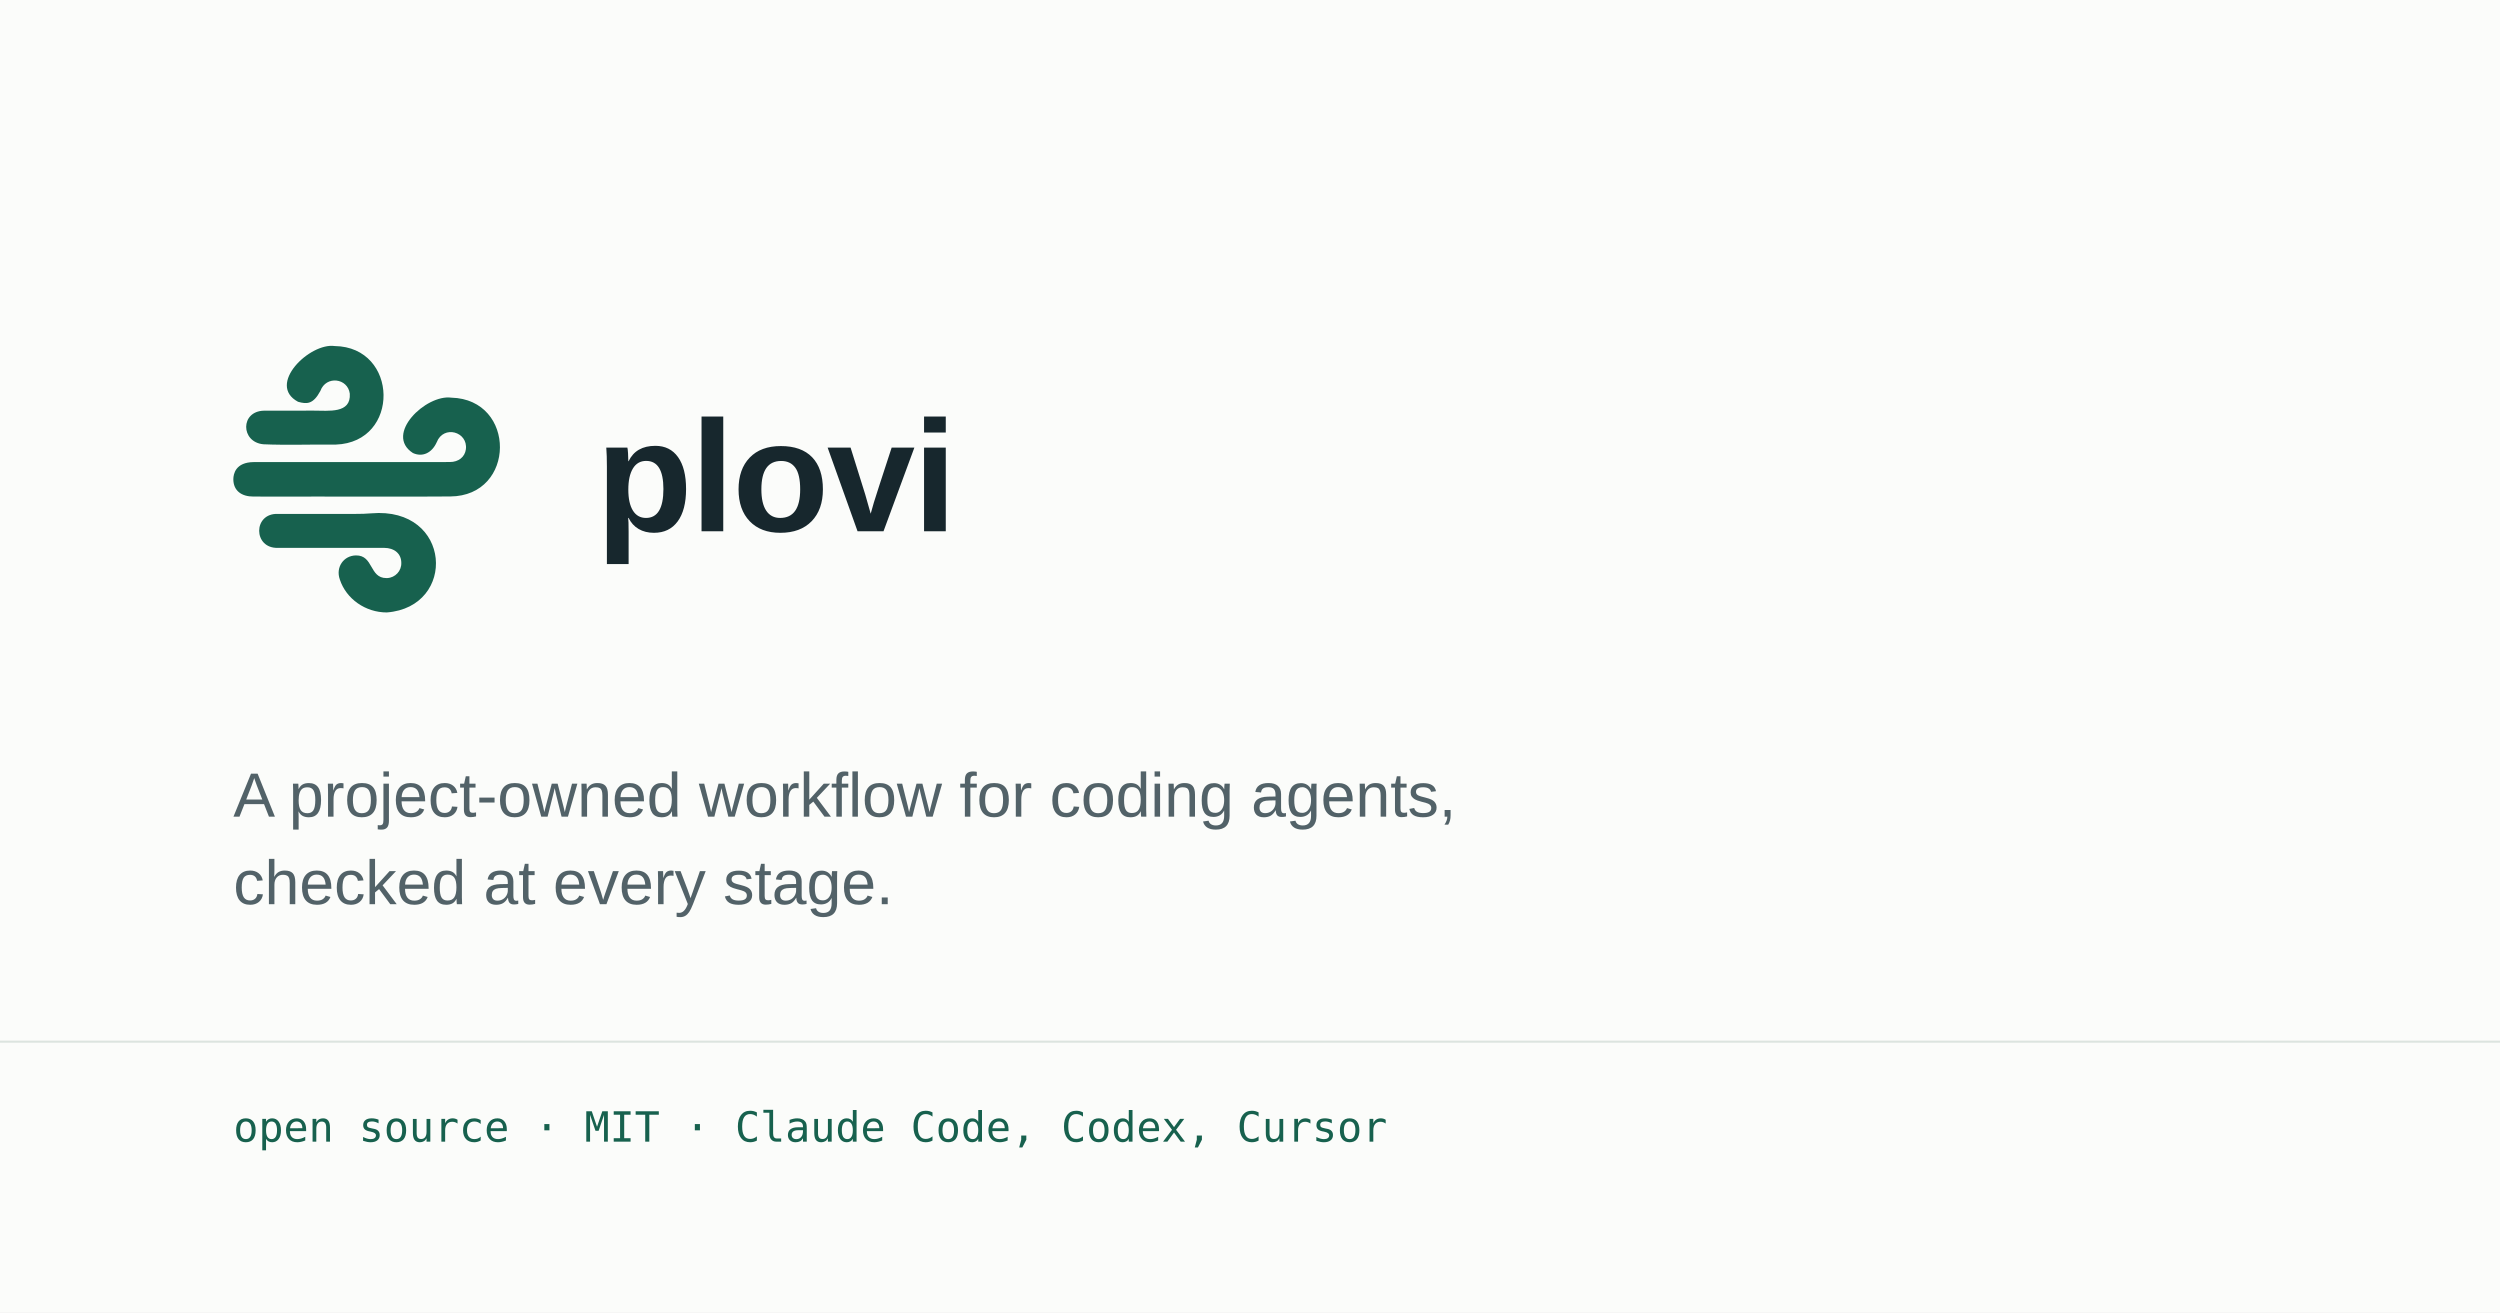
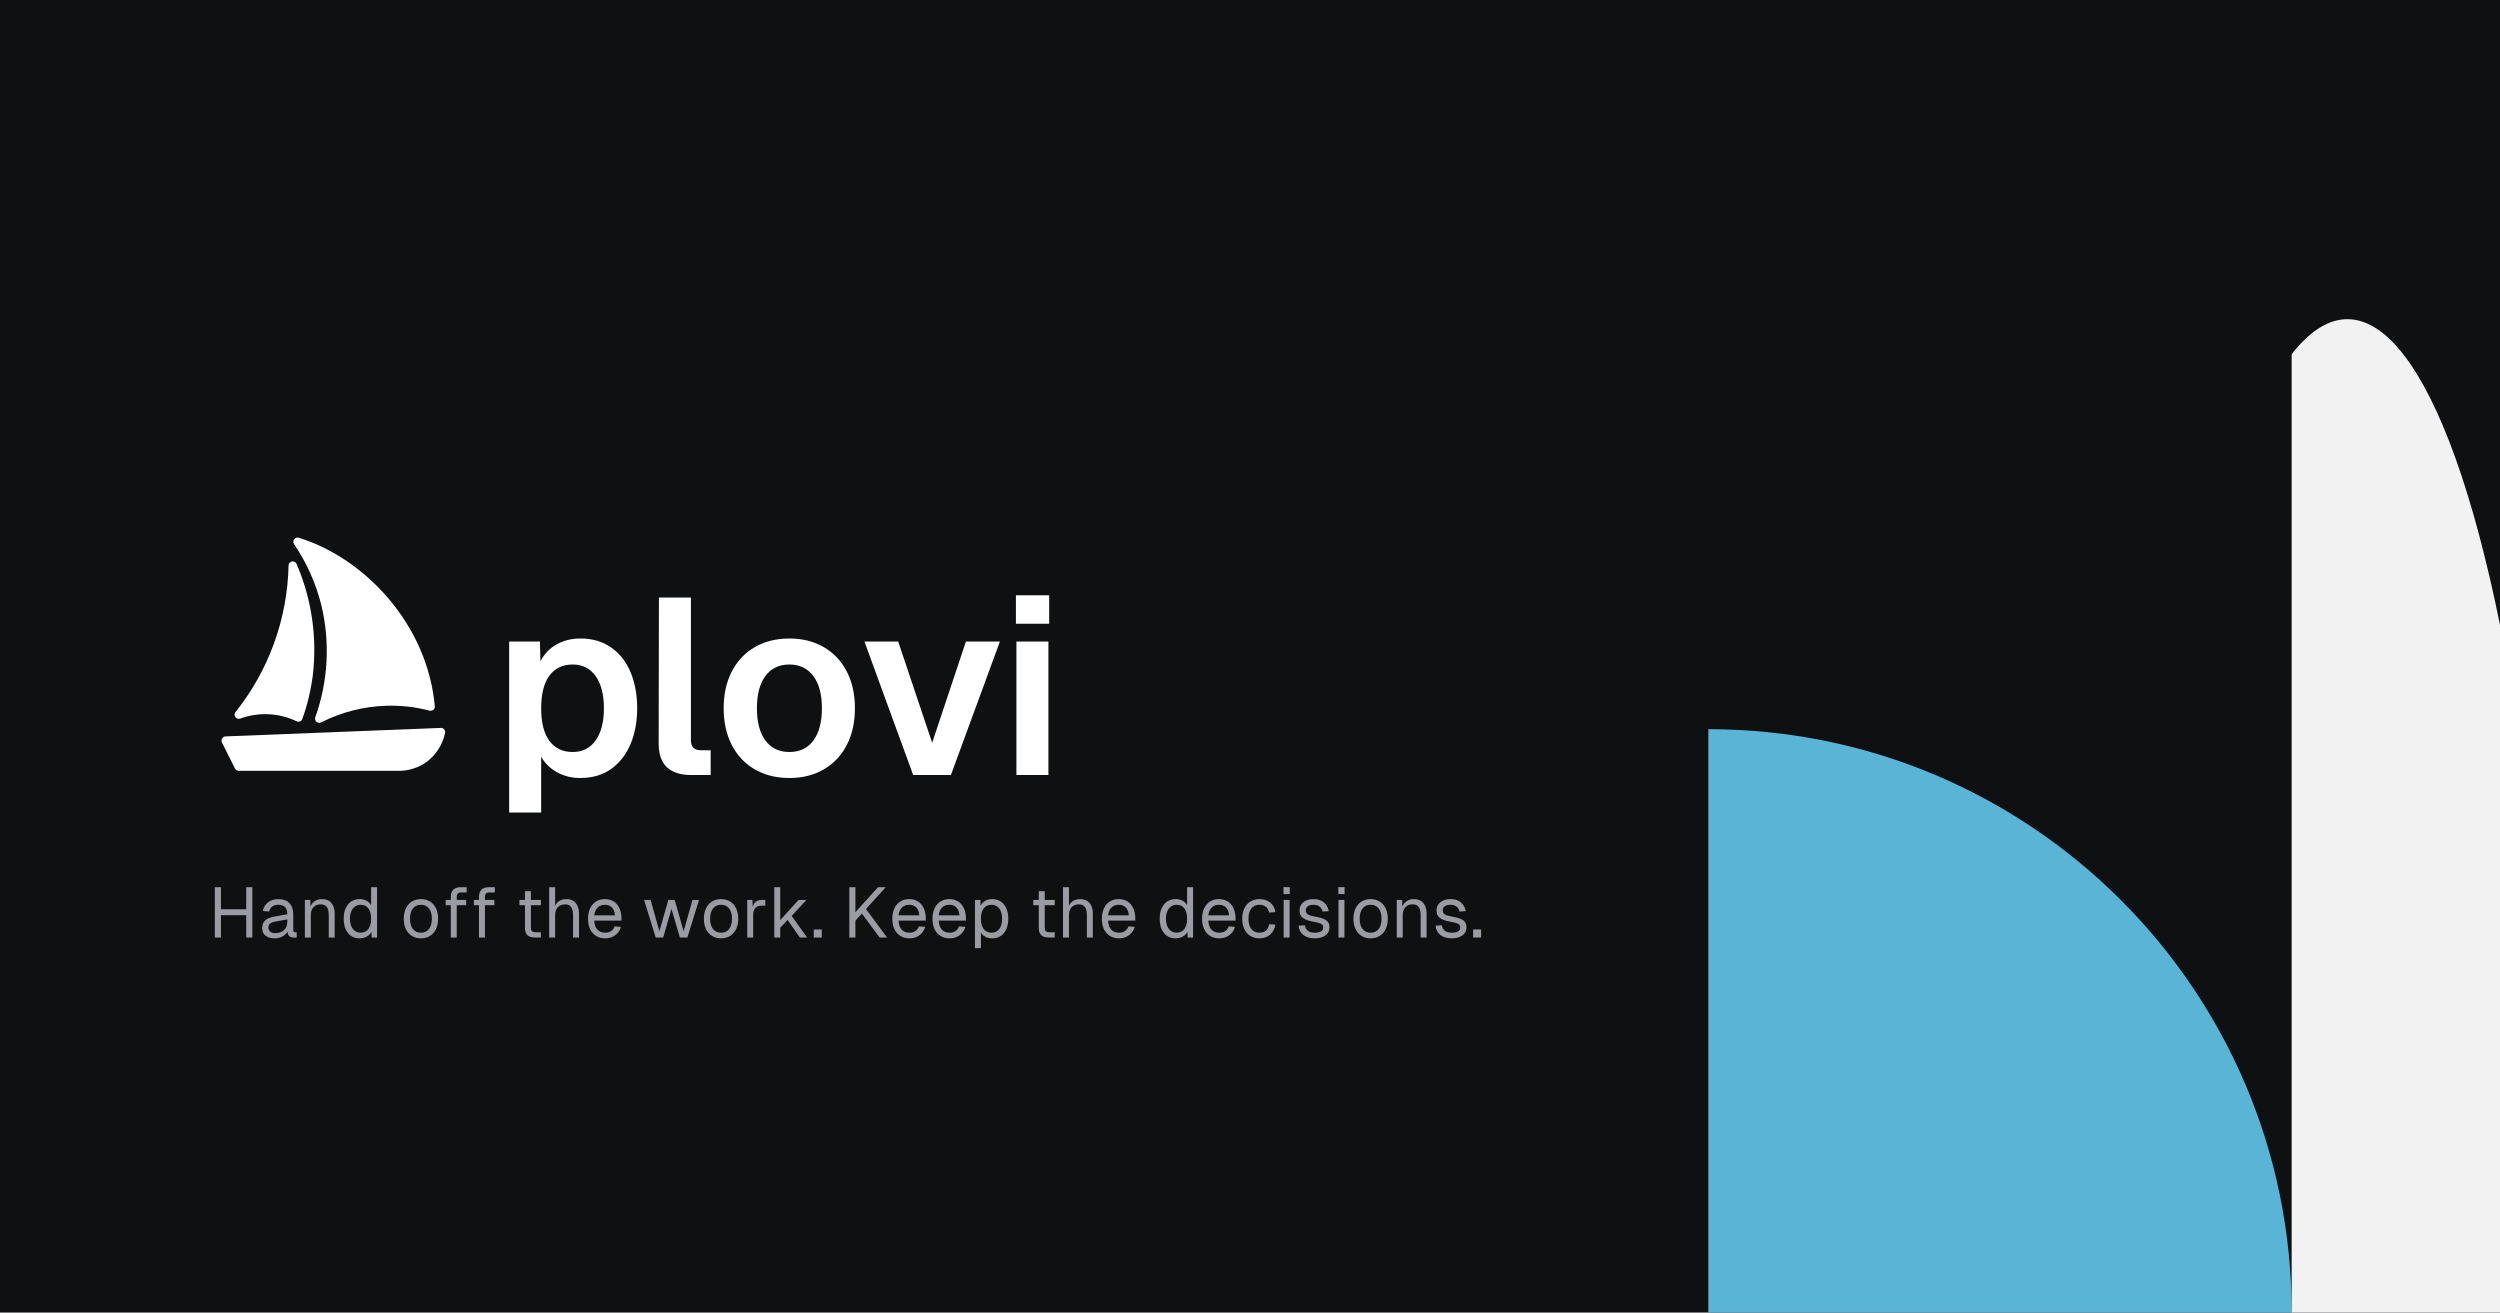
- <svg xmlns="http://www.w3.org/2000/svg" width="1200" height="630" viewBox="0 0 1200 630">
-   <rect width="1200" height="630" fill="#fbfcfa" />
-   <path d="M0 500H1200" stroke="#dce4df" />
-   <svg x="112" y="166" width="128" height="128" viewBox="0 0 512 512" fill="none">
-     <path fill="#17614E" d="M418.4 99.503C369.9 92.903 289.1 170.003 344.8 205.803C363.3 214.303 381.3 205.603 390.5 185.103C403.6 151.503 450.7 164.803 446.5 198.603C444.5 213.503 432.4 223.103 415.6 223.103C353.6 223.203 291.6 223.203 229.7 223.203C225.1 223.203 43.4 223.103 39.2 223.203C4.1 223.503 0.1 246.203 0 256.003C0 278.303 15.9 289.503 38.8 289.403C71.1 289.603 129.8 289.303 162.9 289.403C244.7 289.203 336.8 289.903 416.5 289.203C542.9 288.403 543.8 102.703 418.4 99.503Z" />
-     <path fill="#17614E" d="M264.9 321.603C255 322.503 245.1 322.703 235.1 322.703C186.5 322.703 132.9 322.703 85.9 322.703C37.3 320.603 37.7 389.803 86 387.903H213.3H289.5C309.3 387.903 322.3 399.103 322.5 416.303C323.2 432.003 311 445.203 295.4 445.903C294.9 445.903 294.4 445.903 293.8 445.903C261 446.003 269.3 401.903 235.4 402.403C211.9 402.703 196 425.003 204.5 448.703C216.7 485.903 253.7 511.903 294.6 511.903C429.9 501.603 419.7 308.303 264.9 321.603Z" />
-     <path fill="#17614E" d="M194.6 0.403C146.6 -6.397 63.2 74.603 124.2 107.403C141.2 112.203 153.3 112.403 167.1 86.603C178.1 56.503 219.7 61.903 223.6 91.803C226.2 130.603 182.8 124.303 154.2 124.403C124.1 124.403 86.6 124.303 58.7 124.503C13.1 125.603 13.9 184.803 57.6 189.003C102.3 191.003 151.5 189.103 196.8 189.603C320.9 185.303 317.7 2.203 194.6 0.403Z" />
-   </svg>
-   <text x="286" y="255" fill="#17272d" font-family="IBM Plex Sans, Arial, sans-serif" font-size="76" font-weight="600" letter-spacing="-1">plovi</text>
-   <text x="112" y="392" fill="#526268" font-family="IBM Plex Sans, Arial, sans-serif" font-size="30">A project-owned workflow for coding agents,</text>
-   <text x="112" y="434" fill="#526268" font-family="IBM Plex Sans, Arial, sans-serif" font-size="30">checked at every stage.</text>
-   <text x="112" y="548" fill="#17614e" font-family="IBM Plex Mono, monospace" font-size="20">open source · MIT · Claude Code, Codex, Cursor</text>
+ <svg xmlns="http://www.w3.org/2000/svg" viewBox="0 0 1200 630" width="1200" height="630">
+   <defs>
+     <clipPath id="c">
+       <rect width="1200" height="630" />
+     </clipPath>
+   </defs>
+   <g clip-path="url(#c)">
+     <rect width="1200" height="630" fill="#0f1012" />
+     <path d="M820 630 V350 A280 280 0 0 1 1100 630 Z" fill="#5ab4d6" />
+     <path d="M1100 630 V170 A100 460 0 0 1 1200 300 V630 Z" fill="#f2f2f3" />
+     <g transform="translate(96 250) scale(2.0)" fill="#ffffff">
+       <path d="M9.626 47.47a17.46 17.46 0 0 1 13.568.64.98.98 0 0 0 .81.02.96.96 0 0 0 .56-.59 49.5 49.5 0 0 0 2.51-10.479 52.06 52.06 0 0 0-3.9-26.736 1.006 1.006 0 0 0-1.92.37A58.3 58.3 0 0 1 8.506 45.91a1.004 1.004 0 0 0 1.12 1.56M58.599 50.05a1 1 0 0 0-.8-.35L6.126 51.738a1.01 1.01 0 0 0-.82.49 1 1 0 0 0-.04.96l3.13 6.259a1 1 0 0 0 .9.55H48.12a11.45 11.45 0 0 0 6.26-2.13 11.6 11.6 0 0 0 4.439-6.969 1.01 1.01 0 0 0-.22-.85" />
+       <path d="M29.133 20.284a47.12 47.12 0 0 1-1.47 26.876 1.009 1.009 0 0 0 1.4 1.22 37 37 0 0 1 15.698-4 36.5 36.5 0 0 1 10.338 1.18 1.01 1.01 0 0 0 1.25-1.07C54.629 25.07 39.807 9.046 23.703 4.056a1.006 1.006 0 0 0-1.14 1.51 45.8 45.8 0 0 1 6.57 14.718" />
+     </g>
+     <path fill="#ffffff" d="M244.4 307.92H259.16L259.4 317.4Q262.16 312.12 267.2 309.3Q272.24 306.48 278.6 306.48Q287.36 306.48 293.54 310.92Q299.72 315.36 302.78 322.92Q305.84 330.48 305.84 339.96Q305.84 349.44 302.72 357.0Q299.6 364.56 293.48 369.0Q287.36 373.44 278.48 373.44Q272.36 373.44 267.38 370.68Q262.4 367.92 259.76 363.24V390.0H244.4ZM289.88 339.96Q289.88 330.12 285.92 324.54Q281.96 318.96 274.88 318.96Q267.68 318.96 263.72 324.3Q259.76 329.64 259.76 339.96Q259.76 350.28 263.72 355.62Q267.68 360.96 274.88 360.96Q281.96 360.96 285.92 355.38Q289.88 349.8 289.88 339.96ZM316.16 356.88 316.28 286.8H331.64V355.32Q331.64 360.12 336.44 360.12H341.12V372.0H331.64Q324.2 372.0 320.18 368.34Q316.16 364.68 316.16 356.88ZM347.36 339.96Q347.36 329.88 351.26 322.32Q355.16 314.76 362.3 310.62Q369.44 306.48 378.92 306.48Q388.28 306.48 395.42 310.62Q402.56 314.76 406.46 322.32Q410.36 329.88 410.36 339.96Q410.36 350.04 406.46 357.6Q402.56 365.16 395.42 369.3Q388.28 373.44 378.92 373.44Q369.44 373.44 362.3 369.3Q355.16 365.16 351.26 357.6Q347.36 350.04 347.36 339.96ZM394.52 339.96Q394.52 330.0 390.38 324.48Q386.24 318.96 378.92 318.96Q371.48 318.96 367.4 324.48Q363.32 330.0 363.32 339.96Q363.32 349.92 367.4 355.44Q371.48 360.96 378.92 360.96Q386.36 360.96 390.44 355.44Q394.52 349.92 394.52 339.96ZM414.92 307.92H431.12L447.44 356.52L463.64 307.92H479.96L456.44 372.0H438.32ZM487.88 307.92H503.24V372.0H487.88ZM487.64 285.72H503.6V299.4H487.64Z" />
+     <path fill="#9a9ca3" d="M103.128 425.86H106.052V436.434H118.19V425.86H121.114V450.0H118.19V439.29H106.052V450.0H103.128ZM125.84 445.512Q125.84 443.2 127.2 441.874Q128.56 440.548 131.518 440.004L137.91 438.814Q137.91 434.292 133.626 434.292Q130.022 434.292 129.172 437.522L126.146 437.284Q126.656 434.666 128.645 433.119Q130.634 431.572 133.626 431.572Q137.06 431.572 138.913 433.51Q140.766 435.448 140.766 438.916V446.362Q140.766 446.974 140.987 447.229Q141.208 447.484 141.718 447.484H142.432V450.0Q142.024 450.068 141.344 450.068Q139.712 450.068 138.913 449.388Q138.114 448.708 137.944 447.212Q137.264 448.606 135.581 449.507Q133.898 450.408 131.926 450.408Q129.104 450.408 127.472 449.116Q125.84 447.824 125.84 445.512ZM137.91 442.588V441.296L132.062 442.384Q130.294 442.69 129.563 443.387Q128.832 444.084 128.832 445.24Q128.832 446.498 129.716 447.195Q130.6 447.892 132.198 447.892Q134.85 447.892 136.38 446.396Q137.91 444.9 137.91 442.588ZM146.342 431.98H148.96L149.028 435.21Q149.708 433.408 151.17 432.49Q152.632 431.572 154.57 431.572Q157.528 431.572 159.092 433.476Q160.656 435.38 160.656 438.406V450.0H157.8V439.222Q157.8 436.672 156.882 435.38Q155.964 434.088 153.958 434.088Q151.816 434.088 150.507 435.431Q149.198 436.774 149.198 439.222V450.0H146.342ZM164.974 440.99Q164.974 438.134 165.892 436.009Q166.81 433.884 168.544 432.728Q170.278 431.572 172.59 431.572Q174.426 431.572 175.905 432.354Q177.384 433.136 178.132 434.496V425.86H180.988V450.0H178.404L178.302 447.28Q177.554 448.742 176.024 449.575Q174.494 450.408 172.59 450.408Q170.278 450.408 168.544 449.252Q166.81 448.096 165.892 445.971Q164.974 443.846 164.974 440.99ZM178.132 440.99Q178.132 437.828 176.84 436.06Q175.548 434.292 173.168 434.292Q170.788 434.292 169.377 436.077Q167.966 437.862 167.966 440.99Q167.966 444.084 169.377 445.886Q170.788 447.688 173.168 447.688Q175.548 447.688 176.84 445.903Q178.132 444.118 178.132 440.99ZM193.806 440.99Q193.806 438.134 194.826 436.009Q195.846 433.884 197.716 432.728Q199.586 431.572 202.068 431.572Q204.516 431.572 206.386 432.728Q208.256 433.884 209.276 436.009Q210.296 438.134 210.296 440.99Q210.296 443.846 209.276 445.971Q208.256 448.096 206.386 449.252Q204.516 450.408 202.068 450.408Q199.586 450.408 197.716 449.252Q195.846 448.096 194.826 445.971Q193.806 443.846 193.806 440.99ZM207.304 440.99Q207.304 437.862 205.927 436.077Q204.55 434.292 202.068 434.292Q199.586 434.292 198.192 436.06Q196.798 437.828 196.798 440.99Q196.798 444.152 198.192 445.92Q199.586 447.688 202.068 447.688Q204.55 447.688 205.927 445.903Q207.304 444.118 207.304 440.99ZM221.142 425.86H223.998V428.376H221.346Q220.292 428.376 219.765 428.937Q219.238 429.498 219.238 430.552V431.98H223.76V434.496H219.238V450.0H216.382V434.496H213.934V431.98H216.382V430.348Q216.382 428.274 217.572 427.067Q218.762 425.86 221.142 425.86ZM234.674 425.86H237.53V428.376H234.878Q233.824 428.376 233.297 428.937Q232.77 429.498 232.77 430.552V431.98H237.292V434.496H232.77V450.0H229.914V434.496H227.466V431.98H229.914V430.348Q229.914 428.274 231.104 427.067Q232.294 425.86 234.674 425.86ZM251.98 445.376V434.496H249.328V431.98H251.98V427.764H254.836V431.98H259.63V434.496H254.836V445.308Q254.836 446.498 255.363 446.991Q255.89 447.484 257.046 447.484H259.63V450.0H256.774Q254.326 450.0 253.153 448.878Q251.98 447.756 251.98 445.376ZM263.608 425.86H266.464V434.802Q267.144 433.204 268.555 432.388Q269.966 431.572 271.904 431.572Q274.76 431.572 276.341 433.442Q277.922 435.312 277.922 438.406V450.0H275.066V439.222Q275.066 434.088 271.292 434.088Q269.048 434.088 267.756 435.448Q266.464 436.808 266.464 439.256V450.0H263.608ZM282.24 440.99Q282.24 438.168 283.243 436.026Q284.246 433.884 286.082 432.728Q287.918 431.572 290.366 431.572Q292.712 431.572 294.514 432.677Q296.316 433.782 297.319 435.924Q298.322 438.066 298.322 441.024V441.874H285.232Q285.368 444.73 286.745 446.209Q288.122 447.688 290.502 447.688Q292.236 447.688 293.375 446.889Q294.514 446.09 294.99 444.662L298.05 444.9Q297.336 447.382 295.313 448.895Q293.29 450.408 290.502 450.408Q287.986 450.408 286.116 449.252Q284.246 448.096 283.243 445.971Q282.24 443.846 282.24 440.99ZM290.366 434.292Q288.258 434.292 286.915 435.584Q285.572 436.876 285.232 439.358H295.194Q294.99 436.842 293.715 435.567Q292.44 434.292 290.366 434.292ZM309.168 431.98H312.296L316.512 447.008L320.796 431.98H323.856L328.14 447.008L332.39 431.98H335.518L329.942 450.0H326.338L322.326 436.298L318.314 450.0H314.744ZM337.864 440.99Q337.864 438.134 338.884 436.009Q339.904 433.884 341.774 432.728Q343.644 431.572 346.126 431.572Q348.574 431.572 350.444 432.728Q352.314 433.884 353.334 436.009Q354.354 438.134 354.354 440.99Q354.354 443.846 353.334 445.971Q352.314 448.096 350.444 449.252Q348.574 450.408 346.126 450.408Q343.644 450.408 341.774 449.252Q339.904 448.096 338.884 445.971Q337.864 443.846 337.864 440.99ZM351.362 440.99Q351.362 437.862 349.985 436.077Q348.608 434.292 346.126 434.292Q343.644 434.292 342.25 436.06Q340.856 437.828 340.856 440.99Q340.856 444.152 342.25 445.92Q343.644 447.688 346.126 447.688Q348.608 447.688 349.985 445.903Q351.362 444.118 351.362 440.99ZM358.672 431.98H361.188L361.29 435.312Q362.242 431.98 365.574 431.98H367.342V434.7H365.608Q361.528 434.7 361.528 439.12V450.0H358.672ZM371.66 425.86H374.516V441.67L383.288 431.98H387.096L379.99 439.63L387.402 450.0H383.934L378.052 441.568L374.516 445.308V450.0H371.66ZM390.598 446.158H394.44V450.0H390.598ZM407.666 425.86H410.59V437.862L421.436 425.86H425.142L415.69 436.332L425.788 450.0H422.218L413.718 438.508L410.59 441.942V450.0H407.666ZM428.304 440.99Q428.304 438.168 429.307 436.026Q430.31 433.884 432.146 432.728Q433.982 431.572 436.43 431.572Q438.776 431.572 440.578 432.677Q442.38 433.782 443.383 435.924Q444.386 438.066 444.386 441.024V441.874H431.296Q431.432 444.73 432.809 446.209Q434.186 447.688 436.566 447.688Q438.3 447.688 439.439 446.889Q440.578 446.09 441.054 444.662L444.114 444.9Q443.4 447.382 441.377 448.895Q439.354 450.408 436.566 450.408Q434.05 450.408 432.18 449.252Q430.31 448.096 429.307 445.971Q428.304 443.846 428.304 440.99ZM436.43 434.292Q434.322 434.292 432.979 435.584Q431.636 436.876 431.296 439.358H441.258Q441.054 436.842 439.779 435.567Q438.504 434.292 436.43 434.292ZM447.582 440.99Q447.582 438.168 448.585 436.026Q449.588 433.884 451.424 432.728Q453.26 431.572 455.708 431.572Q458.054 431.572 459.856 432.677Q461.658 433.782 462.661 435.924Q463.664 438.066 463.664 441.024V441.874H450.574Q450.71 444.73 452.087 446.209Q453.464 447.688 455.844 447.688Q457.578 447.688 458.717 446.889Q459.856 446.09 460.332 444.662L463.392 444.9Q462.678 447.382 460.655 448.895Q458.632 450.408 455.844 450.408Q453.328 450.408 451.458 449.252Q449.588 448.096 448.585 445.971Q447.582 443.846 447.582 440.99ZM455.708 434.292Q453.6 434.292 452.257 435.584Q450.914 436.876 450.574 439.358H460.536Q460.332 436.842 459.057 435.567Q457.782 434.292 455.708 434.292ZM467.982 431.98H470.634L470.668 434.734Q471.484 433.204 472.912 432.388Q474.34 431.572 476.21 431.572Q478.794 431.572 480.545 432.847Q482.296 434.122 483.146 436.264Q483.996 438.406 483.996 440.99Q483.996 443.574 483.146 445.716Q482.296 447.858 480.545 449.133Q478.794 450.408 476.21 450.408Q474.442 450.408 472.997 449.66Q471.552 448.912 470.838 447.62V455.1H467.982ZM481.004 440.99Q481.004 437.828 479.644 436.06Q478.284 434.292 475.938 434.292Q473.558 434.292 472.198 436.009Q470.838 437.726 470.838 440.99Q470.838 444.254 472.181 445.971Q473.524 447.688 475.938 447.688Q478.284 447.688 479.644 445.92Q481.004 444.152 481.004 440.99ZM498.616 445.376V434.496H495.964V431.98H498.616V427.764H501.472V431.98H506.266V434.496H501.472V445.308Q501.472 446.498 501.999 446.991Q502.526 447.484 503.682 447.484H506.266V450.0H503.41Q500.962 450.0 499.789 448.878Q498.616 447.756 498.616 445.376ZM510.244 425.86H513.1V434.802Q513.78 433.204 515.191 432.388Q516.602 431.572 518.54 431.572Q521.396 431.572 522.977 433.442Q524.558 435.312 524.558 438.406V450.0H521.702V439.222Q521.702 434.088 517.928 434.088Q515.684 434.088 514.392 435.448Q513.1 436.808 513.1 439.256V450.0H510.244ZM528.876 440.99Q528.876 438.168 529.879 436.026Q530.882 433.884 532.718 432.728Q534.554 431.572 537.002 431.572Q539.348 431.572 541.15 432.677Q542.952 433.782 543.955 435.924Q544.958 438.066 544.958 441.024V441.874H531.868Q532.004 444.73 533.381 446.209Q534.758 447.688 537.138 447.688Q538.872 447.688 540.011 446.889Q541.15 446.09 541.626 444.662L544.686 444.9Q543.972 447.382 541.949 448.895Q539.926 450.408 537.138 450.408Q534.622 450.408 532.752 449.252Q530.882 448.096 529.879 445.971Q528.876 443.846 528.876 440.99ZM537.002 434.292Q534.894 434.292 533.551 435.584Q532.208 436.876 531.868 439.358H541.83Q541.626 436.842 540.351 435.567Q539.076 434.292 537.002 434.292ZM556.654 440.99Q556.654 438.134 557.572 436.009Q558.49 433.884 560.224 432.728Q561.958 431.572 564.27 431.572Q566.106 431.572 567.585 432.354Q569.064 433.136 569.812 434.496V425.86H572.668V450.0H570.084L569.982 447.28Q569.234 448.742 567.704 449.575Q566.174 450.408 564.27 450.408Q561.958 450.408 560.224 449.252Q558.49 448.096 557.572 445.971Q556.654 443.846 556.654 440.99ZM569.812 440.99Q569.812 437.828 568.52 436.06Q567.228 434.292 564.848 434.292Q562.468 434.292 561.057 436.077Q559.646 437.862 559.646 440.99Q559.646 444.084 561.057 445.886Q562.468 447.688 564.848 447.688Q567.228 447.688 568.52 445.903Q569.812 444.118 569.812 440.99ZM576.986 440.99Q576.986 438.168 577.989 436.026Q578.992 433.884 580.828 432.728Q582.664 431.572 585.112 431.572Q587.458 431.572 589.26 432.677Q591.062 433.782 592.065 435.924Q593.068 438.066 593.068 441.024V441.874H579.978Q580.114 444.73 581.491 446.209Q582.868 447.688 585.248 447.688Q586.982 447.688 588.121 446.889Q589.26 446.09 589.736 444.662L592.796 444.9Q592.082 447.382 590.059 448.895Q588.036 450.408 585.248 450.408Q582.732 450.408 580.862 449.252Q578.992 448.096 577.989 445.971Q576.986 443.846 576.986 440.99ZM585.112 434.292Q583.004 434.292 581.661 435.584Q580.318 436.876 579.978 439.358H589.94Q589.736 436.842 588.461 435.567Q587.186 434.292 585.112 434.292ZM596.264 440.99Q596.264 438.168 597.284 436.026Q598.304 433.884 600.174 432.728Q602.044 431.572 604.526 431.572Q607.654 431.572 609.694 433.204Q611.734 434.836 612.176 437.828L609.184 438.032Q608.878 436.264 607.637 435.278Q606.396 434.292 604.526 434.292Q602.044 434.292 600.65 436.06Q599.256 437.828 599.256 440.99Q599.256 444.152 600.65 445.92Q602.044 447.688 604.526 447.688Q606.396 447.688 607.637 446.651Q608.878 445.614 609.184 443.608L612.176 443.812Q611.7 446.838 609.66 448.623Q607.62 450.408 604.526 450.408Q602.044 450.408 600.174 449.252Q598.304 448.096 597.284 445.954Q596.264 443.812 596.264 440.99ZM616.154 431.98H619.01V450.0H616.154ZM616.086 425.826H619.078V429.158H616.086ZM623.328 444.322 626.32 444.118Q626.864 447.688 631.114 447.688Q633.018 447.688 634.089 447.076Q635.16 446.464 635.16 445.172Q635.16 444.424 634.803 443.965Q634.446 443.506 633.477 443.149Q632.508 442.792 630.57 442.452Q626.796 441.772 625.283 440.531Q623.77 439.29 623.77 437.08Q623.77 434.632 625.572 433.102Q627.374 431.572 630.57 431.572Q633.698 431.572 635.534 433.204Q637.37 434.836 637.812 437.352L634.82 437.556Q634.514 436.06 633.409 435.176Q632.304 434.292 630.536 434.292Q628.666 434.292 627.714 435.023Q626.762 435.754 626.762 436.944Q626.762 438.236 627.714 438.882Q628.666 439.528 631.114 439.936Q633.868 440.412 635.381 441.075Q636.894 441.738 637.523 442.707Q638.152 443.676 638.152 445.172Q638.152 447.62 636.163 449.014Q634.174 450.408 631.114 450.408Q627.578 450.408 625.555 448.742Q623.532 447.076 623.328 444.322ZM642.47 431.98H645.326V450.0H642.47ZM642.402 425.826H645.394V429.158H642.402ZM649.644 440.99Q649.644 438.134 650.664 436.009Q651.684 433.884 653.554 432.728Q655.424 431.572 657.906 431.572Q660.354 431.572 662.224 432.728Q664.094 433.884 665.114 436.009Q666.134 438.134 666.134 440.99Q666.134 443.846 665.114 445.971Q664.094 448.096 662.224 449.252Q660.354 450.408 657.906 450.408Q655.424 450.408 653.554 449.252Q651.684 448.096 650.664 445.971Q649.644 443.846 649.644 440.99ZM663.142 440.99Q663.142 437.862 661.765 436.077Q660.388 434.292 657.906 434.292Q655.424 434.292 654.03 436.06Q652.636 437.828 652.636 440.99Q652.636 444.152 654.03 445.92Q655.424 447.688 657.906 447.688Q660.388 447.688 661.765 445.903Q663.142 444.118 663.142 440.99ZM670.452 431.98H673.07L673.138 435.21Q673.818 433.408 675.28 432.49Q676.742 431.572 678.68 431.572Q681.638 431.572 683.202 433.476Q684.766 435.38 684.766 438.406V450.0H681.91V439.222Q681.91 436.672 680.992 435.38Q680.074 434.088 678.068 434.088Q675.926 434.088 674.617 435.431Q673.308 436.774 673.308 439.222V450.0H670.452ZM689.084 444.322 692.076 444.118Q692.62 447.688 696.87 447.688Q698.774 447.688 699.845 447.076Q700.916 446.464 700.916 445.172Q700.916 444.424 700.559 443.965Q700.202 443.506 699.233 443.149Q698.264 442.792 696.326 442.452Q692.552 441.772 691.039 440.531Q689.526 439.29 689.526 437.08Q689.526 434.632 691.328 433.102Q693.13 431.572 696.326 431.572Q699.454 431.572 701.29 433.204Q703.126 434.836 703.568 437.352L700.576 437.556Q700.27 436.06 699.165 435.176Q698.06 434.292 696.292 434.292Q694.422 434.292 693.47 435.023Q692.518 435.754 692.518 436.944Q692.518 438.236 693.47 438.882Q694.422 439.528 696.87 439.936Q699.624 440.412 701.137 441.075Q702.65 441.738 703.279 442.707Q703.908 443.676 703.908 445.172Q703.908 447.62 701.919 449.014Q699.93 450.408 696.87 450.408Q693.334 450.408 691.311 448.742Q689.288 447.076 689.084 444.322ZM707.104 446.158H710.946V450.0H707.104Z" />
+   </g>
</svg>
